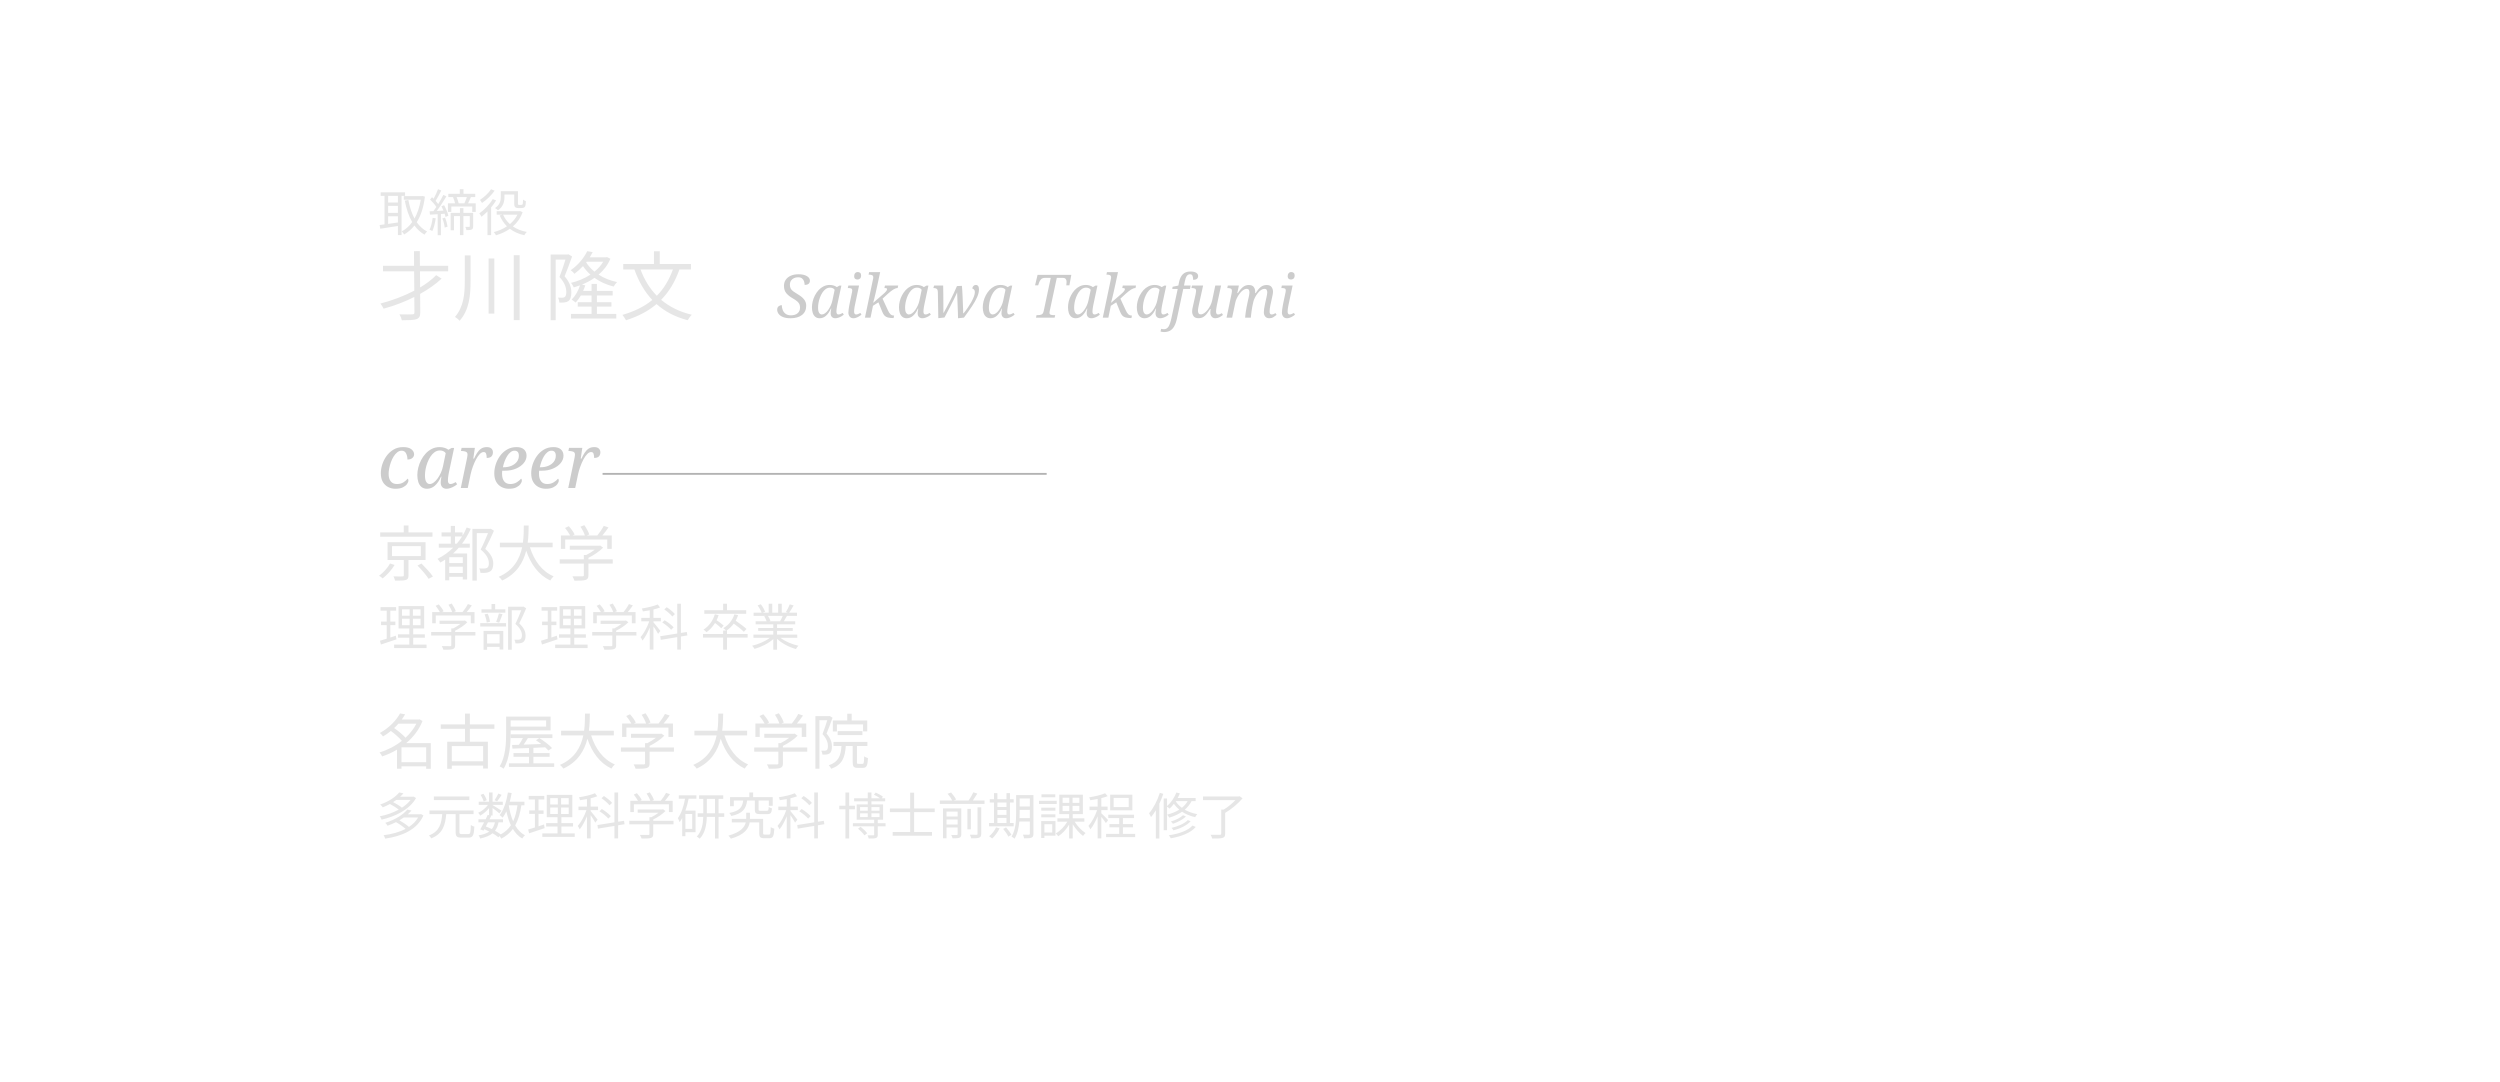
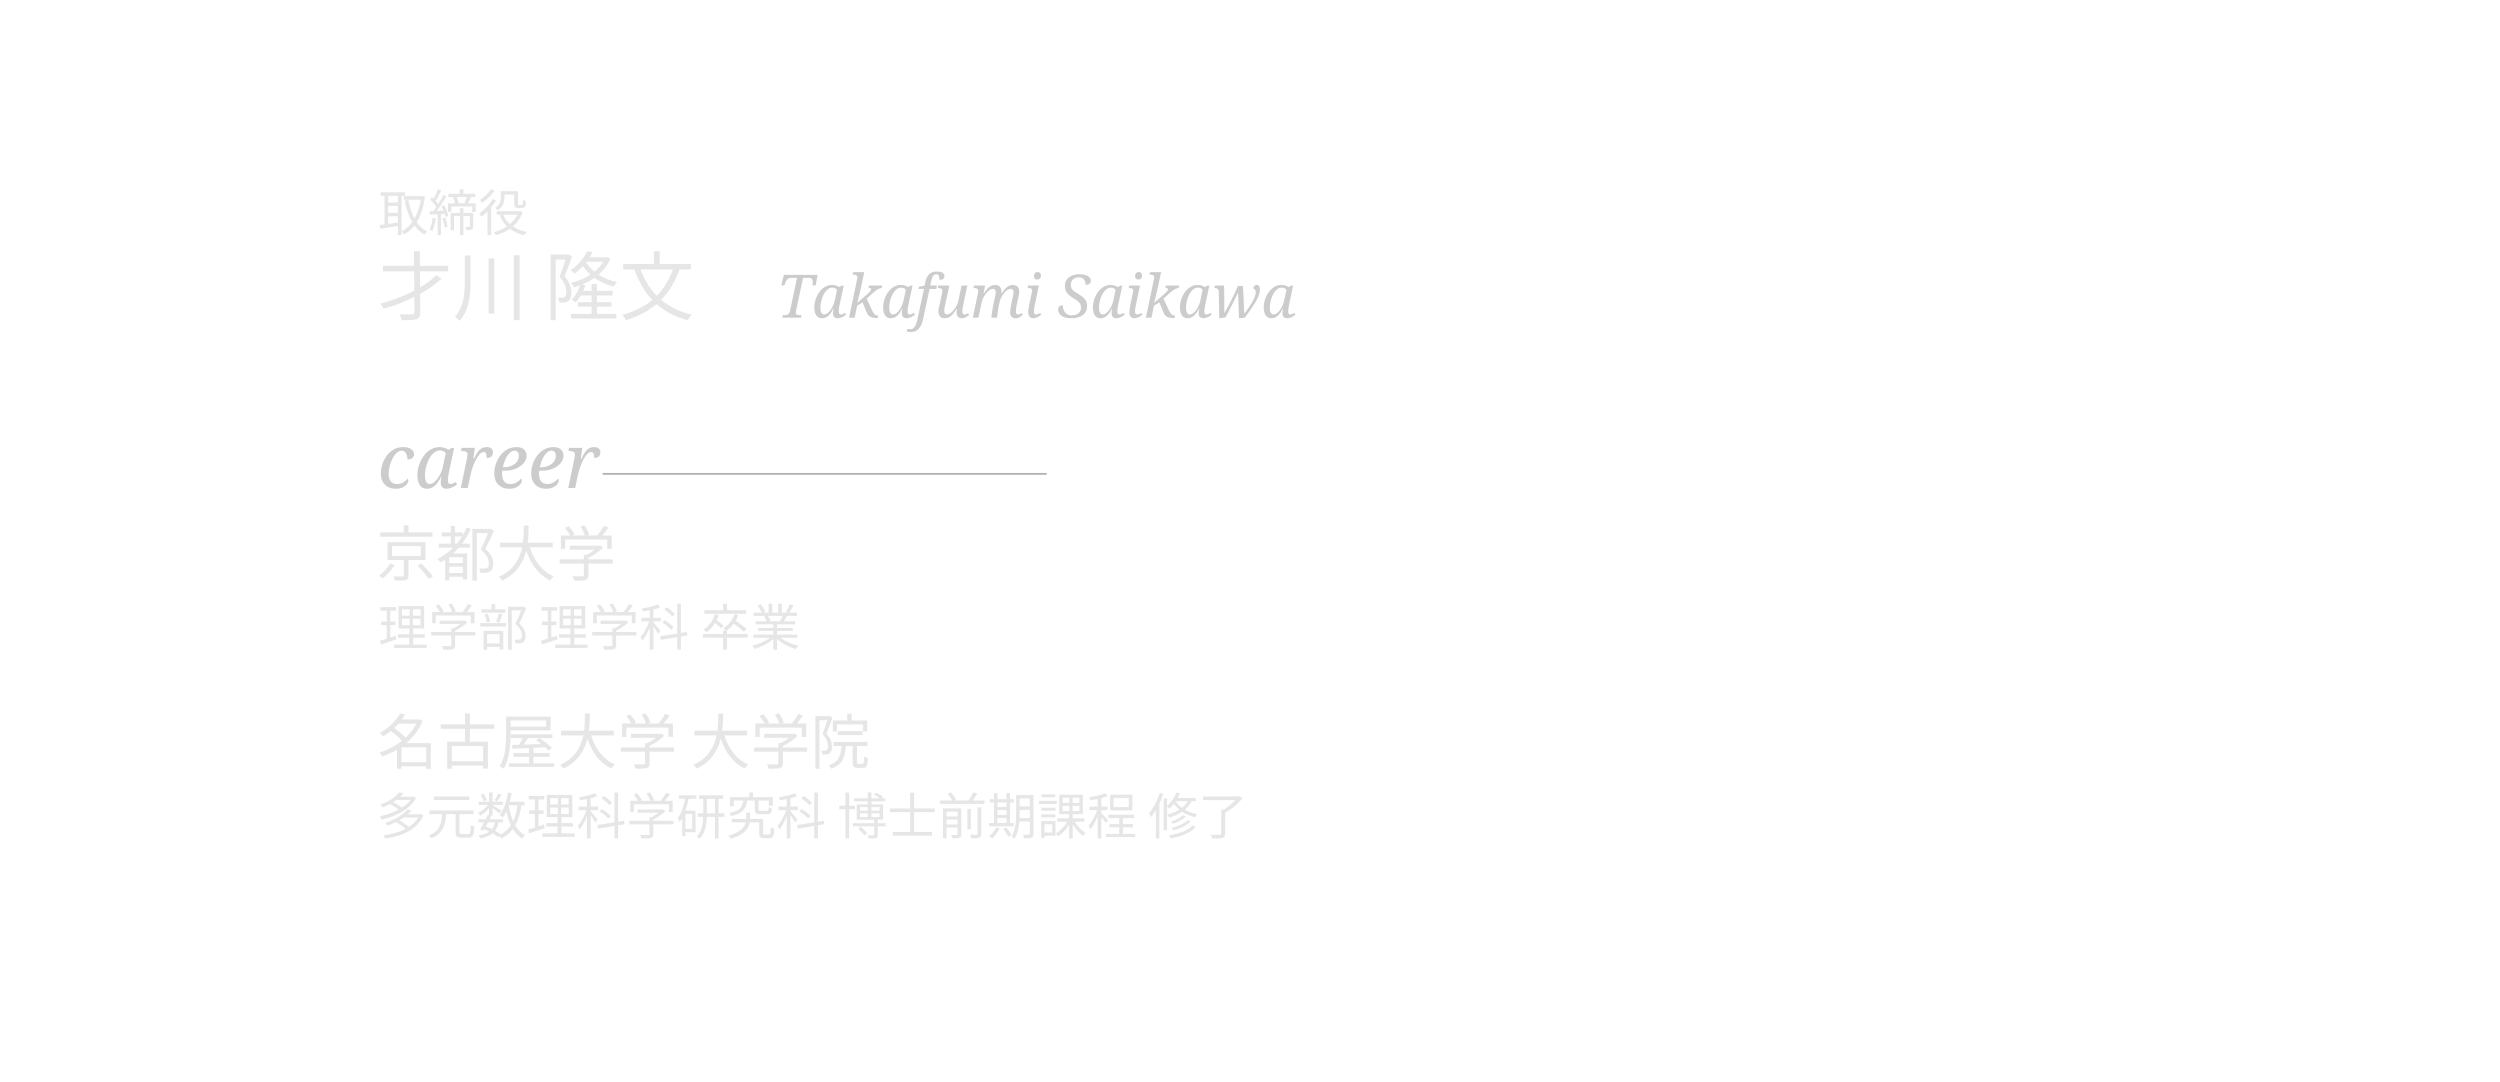
<svg xmlns="http://www.w3.org/2000/svg" version="1.1" id="svg4485" x="0px" y="0px" viewBox="0 0 1334.7 577.3" style="enable-background:new 0 0 1334.7 577.3;" xml:space="preserve">
  <style type="text/css">
        .st0{fill:#E6E6E6;}
        .st1{font-family: "游明朝", YuMincho, "ヒラギノ明朝 ProN W3", "Hiragino Mincho ProN", "HG明朝E", "ＭＳ Ｐ明朝", "ＭＳ 明朝", serif;}
        .st2{font-size:26.667px;}
        .st3{font-size:40px;}
        .st4{fill:#CCCCCC;}
        .st5{font-family: serif; font-style:italic;}
        .st6{font-size:32px;}
        .st7{fill:#B3B3B3;stroke:#B3B3B3;}
    </style>
  <text transform="matrix(1 0 0 1 201.9532 123.4236)" class="st0 st1 st2">取締役</text>
  <text transform="matrix(1 0 0 1 201.7774 167.748)" class="st0 st1 st3">才川 隆文</text>
  <text transform="matrix(1 0 0 1 201.6016 260.5374)" class="st4 st5 st3">career</text>
  <text transform="matrix(1 0 0 1 200.8985 307.4244)" class="st0 st1 st6">京都大学</text>
  <text transform="matrix(1 0 0 1 201.9271 344.7439)" class="st0 st1 st2">理学部 理学科 卒業</text>
  <text transform="matrix(1 0 0 1 201.5704 407.8373)" class="st0 st1 st6">名古屋大学 大学院</text>
  <text transform="matrix(1 0 0 1 201.0417 445.5332)" class="st0 st1 st2">多元数理科学研究科 博士前期課程 修了</text>
-   <text transform="matrix(1 0 0 1 414.6993 169.5956)" class="st4 st5 st6">Saikawa Takafumi</text>
+   <text transform="matrix(1 0 0 1 414.6993 169.5956)" class="st4 st5 st6">Takafumi Saikawa</text>
  <path id="path5134" class="st7" d="M321.7,253c79,0,158.1,0,237.1,0" />
</svg>
